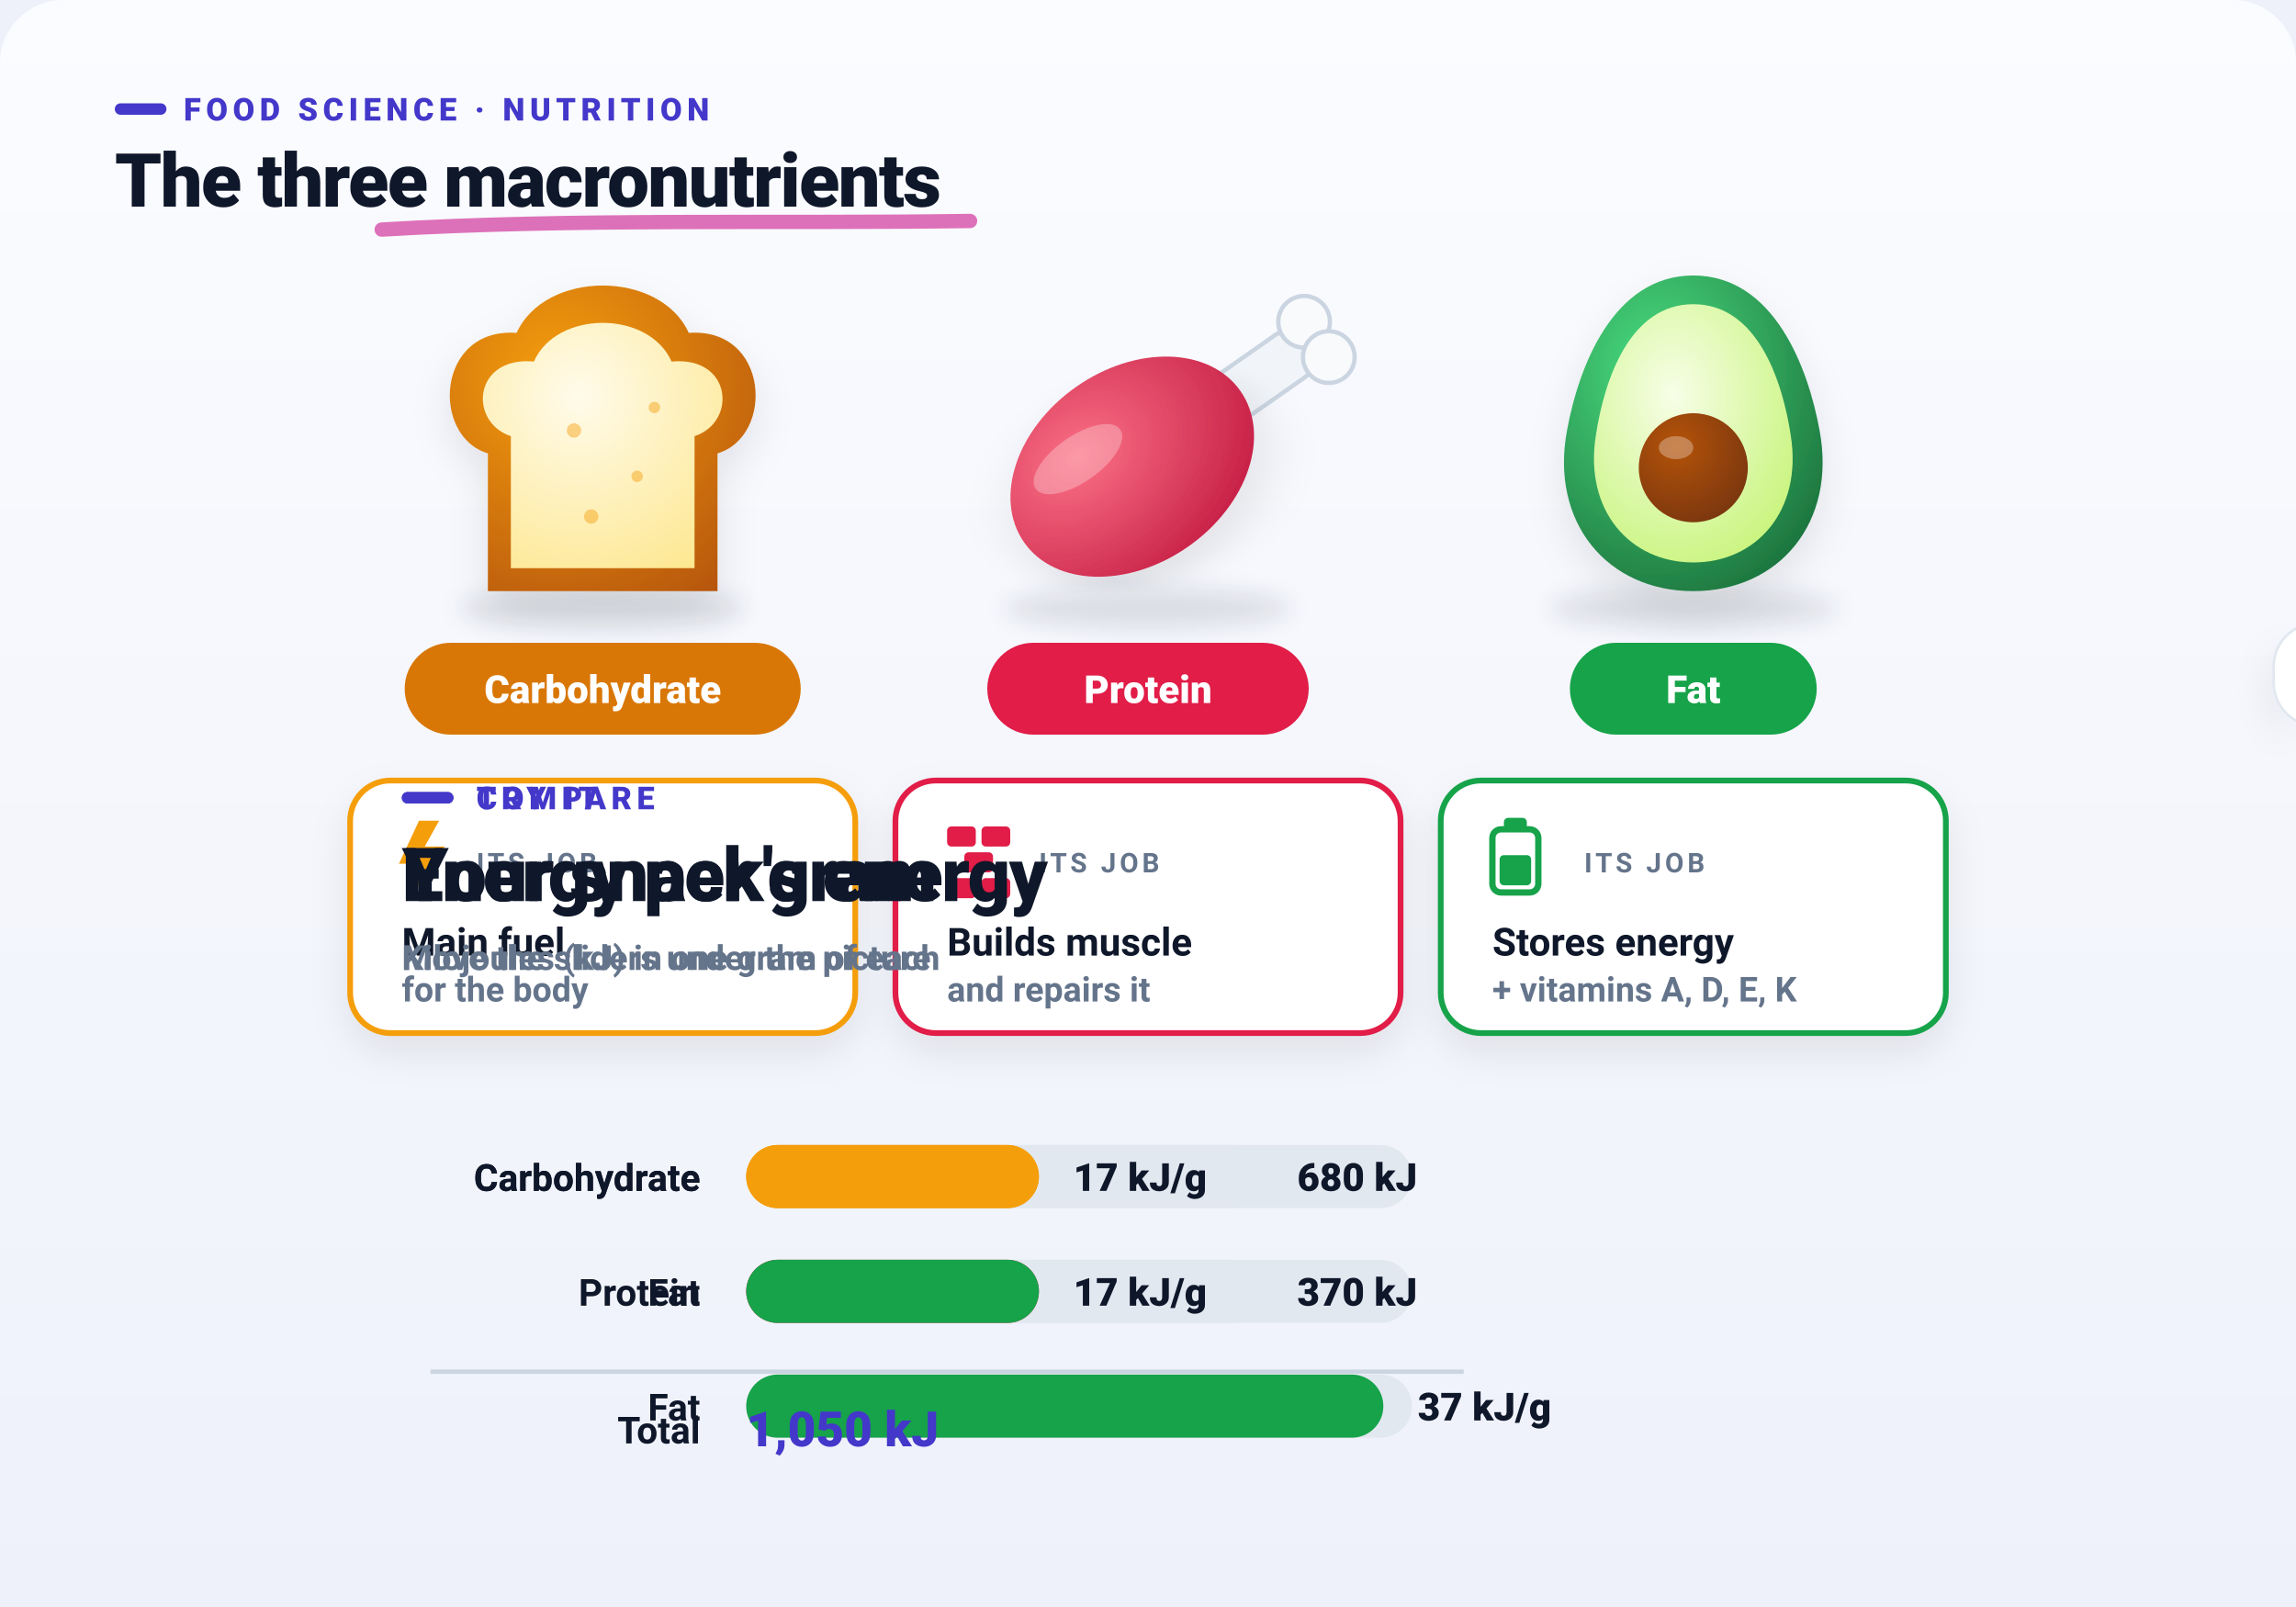
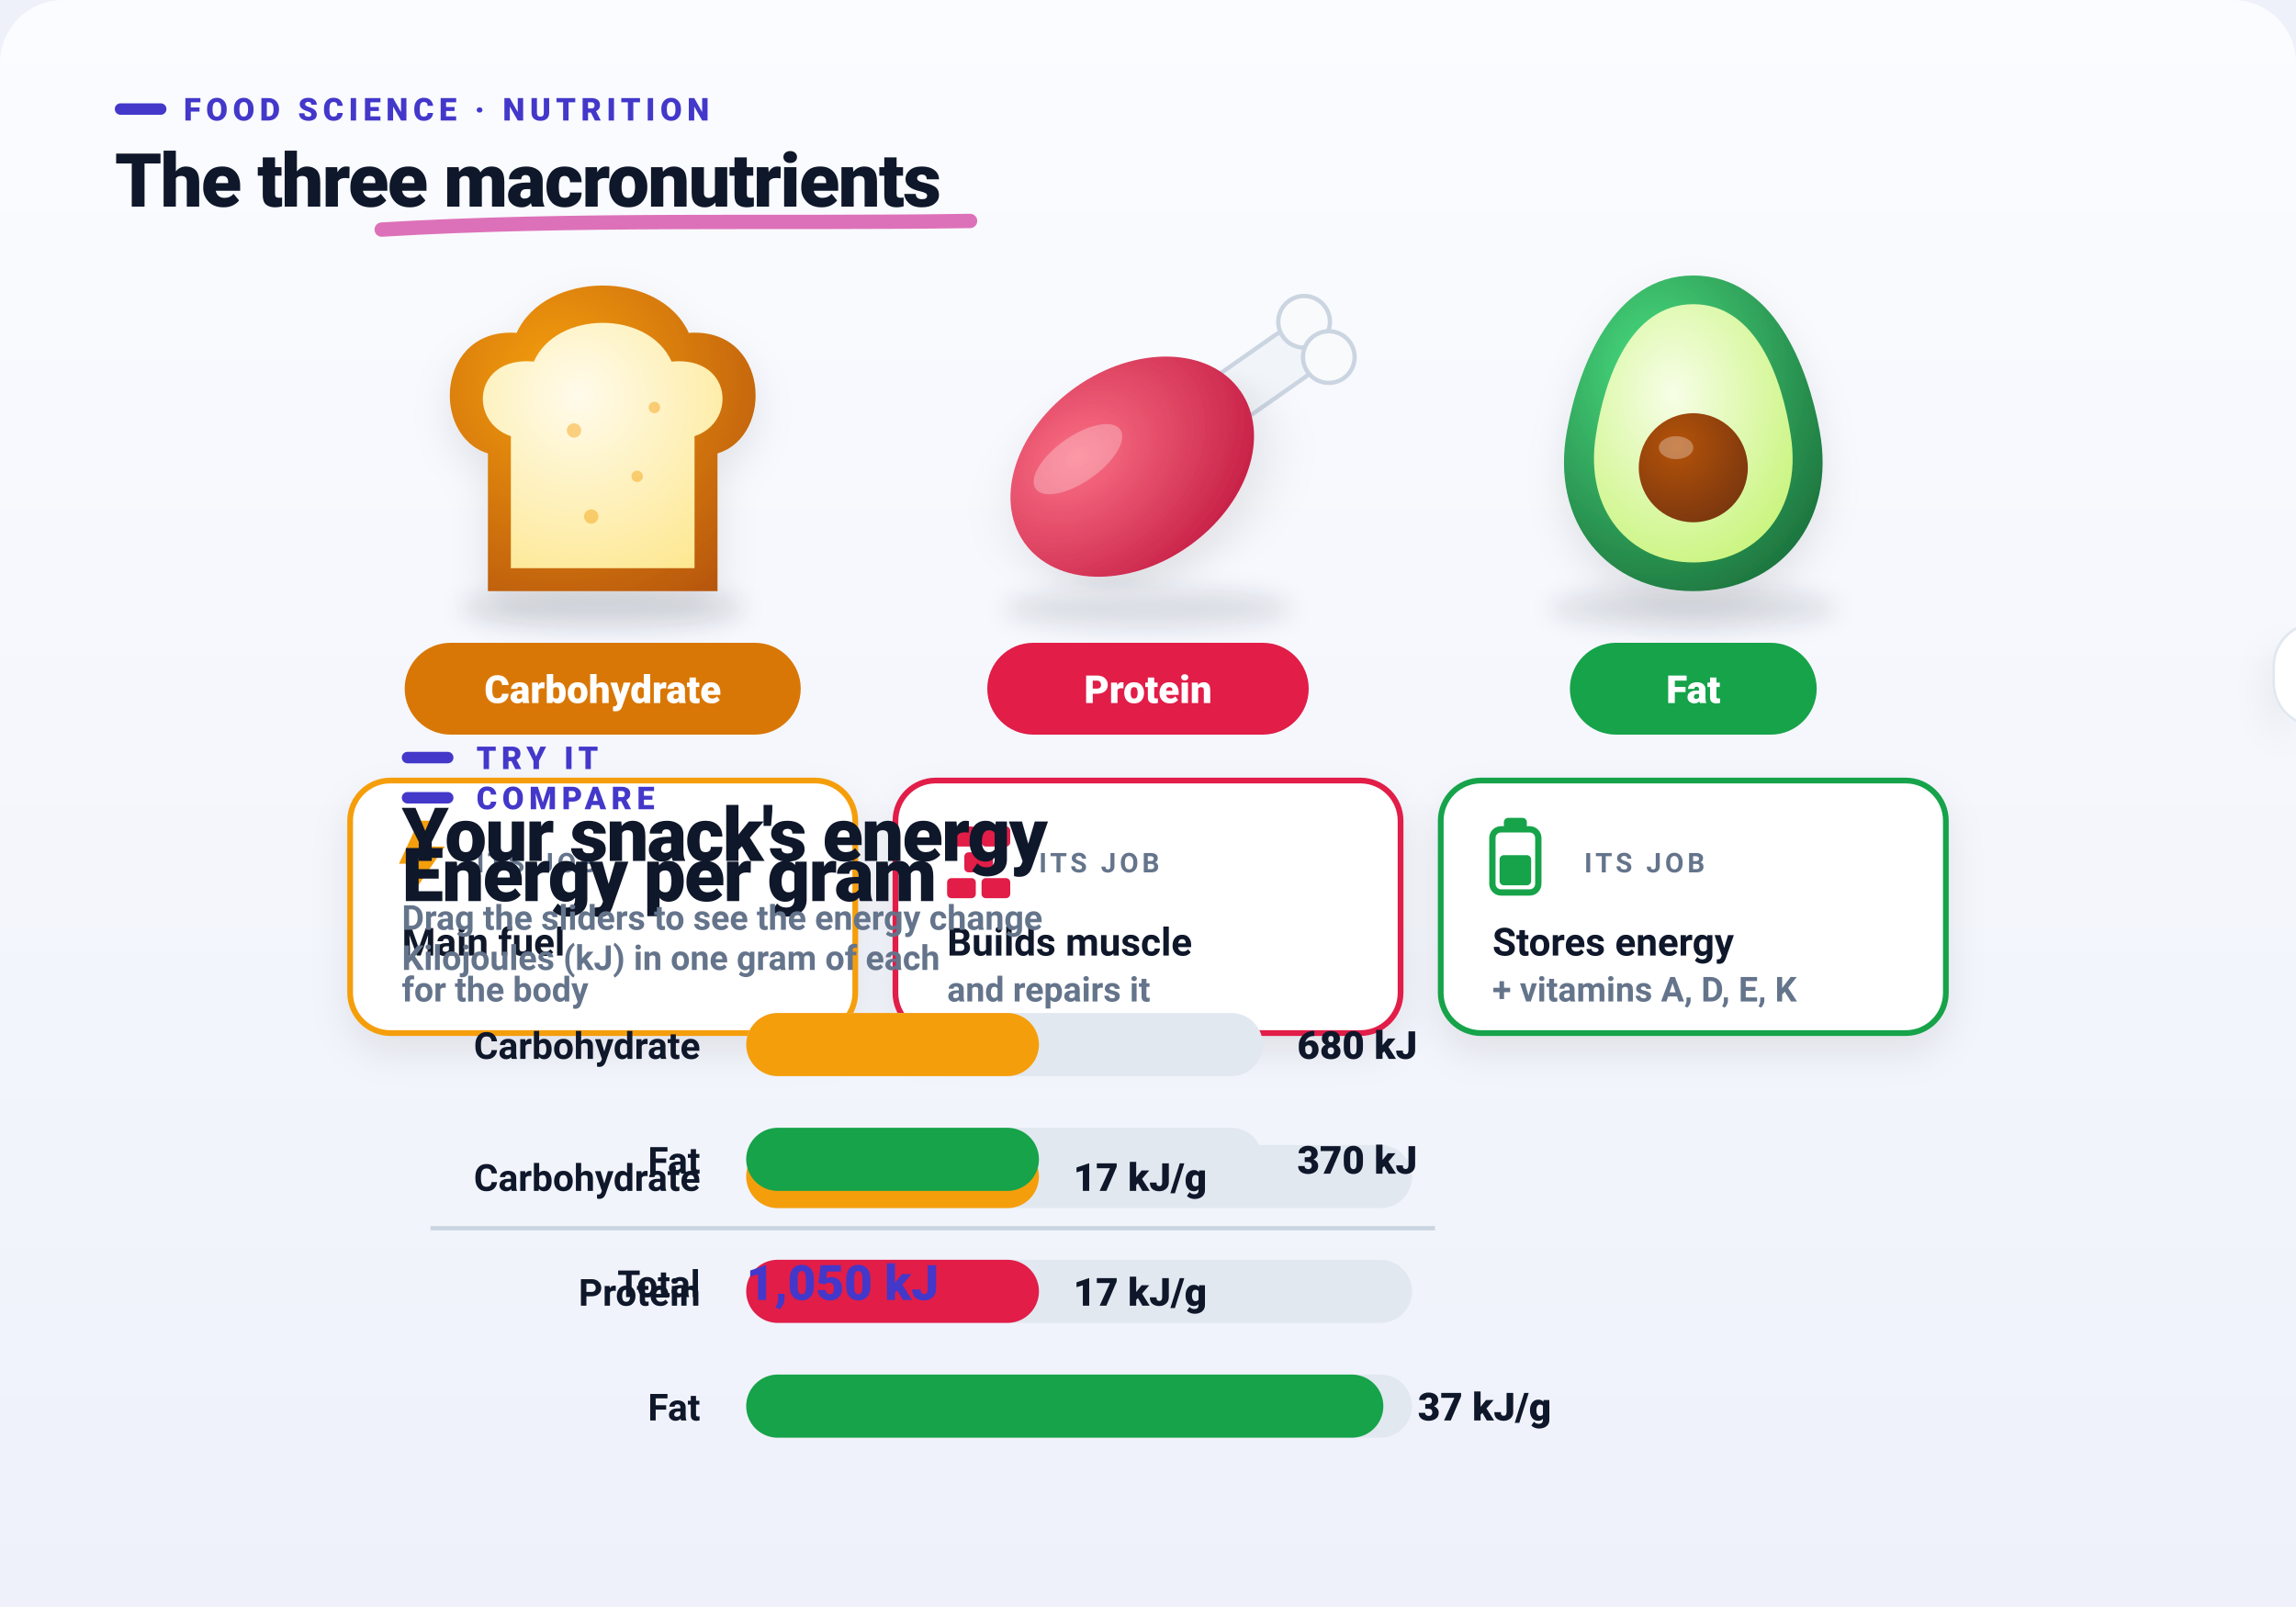
<svg xmlns="http://www.w3.org/2000/svg" viewBox="0 0 800 560" role="img" aria-labelledby="t d" class="stage-all" data-stage-seconds="6" data-vl-camera-1="0 0 800 560" data-vl-camera-2="70 92 660 462" data-vl-camera-3="100 224 480 336" data-vl-camera-try="100 224 480 336" data-vl-try="{&quot;controls&quot;:[{&quot;id&quot;:&quot;carbs&quot;,&quot;label&quot;:&quot;Carbohydrate&quot;,&quot;min&quot;:0,&quot;max&quot;:100,&quot;step&quot;:5,&quot;value&quot;:40,&quot;unit&quot;:&quot;g&quot;},{&quot;id&quot;:&quot;fat&quot;,&quot;label&quot;:&quot;Fat&quot;,&quot;min&quot;:0,&quot;max&quot;:50,&quot;step&quot;:1,&quot;value&quot;:10,&quot;unit&quot;:&quot;g&quot;}],&quot;rules&quot;:[{&quot;when&quot;:{&quot;fat&quot;:[null,4]},&quot;say&quot;:&quot;Low in fat: almost all of this energy comes from carbohydrate, at about 17 kJ per gram.&quot;,&quot;mood&quot;:&quot;happy&quot;,&quot;tone&quot;:&quot;ok&quot;},{&quot;when&quot;:{&quot;fat&quot;:[5,19]},&quot;say&quot;:&quot;Each gram of fat adds about 37 kJ, so a little fat adds a lot of energy.&quot;,&quot;mood&quot;:&quot;thinking&quot;,&quot;tone&quot;:&quot;ok&quot;},{&quot;when&quot;:{&quot;fat&quot;:[20,null]},&quot;say&quot;:&quot;Fat-heavy: every 10 g of fat adds about 370 kJ, as much as 22 g of carbohydrate.&quot;,&quot;mood&quot;:&quot;wow&quot;,&quot;tone&quot;:&quot;warn&quot;}]}">
  <defs>
    <linearGradient id="bg" x1="0" y1="0" x2="0" y2="1">
      <stop offset="0" stop-color="#fbfcff" />
      <stop offset="1" stop-color="#eef1fa" />
    </linearGradient>
    <radialGradient id="crust" cx=".35" cy=".3" r=".9">
      <stop offset="0" stop-color="#f59e0b" />
      <stop offset="1" stop-color="#b45309" />
    </radialGradient>
    <radialGradient id="crumb" cx=".4" cy=".3" r=".9">
      <stop offset="0" stop-color="#fffbeb" />
      <stop offset="1" stop-color="#fde68a" />
    </radialGradient>
    <radialGradient id="meat" cx=".35" cy=".3" r=".9">
      <stop offset="0" stop-color="#fb7185" />
      <stop offset="1" stop-color="#be123c" />
    </radialGradient>
    <radialGradient id="skin" cx=".35" cy=".3" r=".9">
      <stop offset="0" stop-color="#4ade80" />
      <stop offset="1" stop-color="#166534" />
    </radialGradient>
    <radialGradient id="flesh" cx=".4" cy=".35" r=".9">
      <stop offset="0" stop-color="#f7fee7" />
      <stop offset="1" stop-color="#bef264" />
    </radialGradient>
    <radialGradient id="pit" cx=".35" cy=".3" r=".8">
      <stop offset="0" stop-color="#b45309" />
      <stop offset="1" stop-color="#78350f" />
    </radialGradient>
    <radialGradient id="dial" cx=".35" cy=".3" r=".85">
      <stop offset="0" stop-color="#ffffff" />
      <stop offset="1" stop-color="#dfe3ff" />
    </radialGradient>
    <radialGradient id="rim" cx=".35" cy=".3" r=".9">
      <stop offset="0" stop-color="#6366f1" />
      <stop offset="1" stop-color="#3730a3" />
    </radialGradient>
    <linearGradient id="steel" x1="0" x2="1">
      <stop offset="0" stop-color="#cbd5e1" />
      <stop offset=".5" stop-color="#f8fafc" />
      <stop offset="1" stop-color="#94a3b8" />
    </linearGradient>
    <filter id="sh" x="-30%" y="-30%" width="160%" height="160%">
      <feDropShadow dx="0" dy="1" stdDeviation="1.2" flood-color="#0f172a" flood-opacity=".08" />
      <feDropShadow dx="0" dy="6" stdDeviation="7" flood-color="#0f172a" flood-opacity=".09" />
    </filter>
    <filter id="soft" x="-50%" y="-50%" width="200%" height="200%">
      <feGaussianBlur stdDeviation="4" />
    </filter>
  </defs>
  <style>
.ey{font:800 11px "VL Sans","Plus Jakarta Sans","Segoe UI",Roboto,system-ui,sans-serif;letter-spacing:.16em;fill:#4338ca}
.ti{font:800 26px "VL Sans","Plus Jakarta Sans","Segoe UI",Roboto,system-ui,sans-serif;letter-spacing:-.02em;fill:#0f172a}
.pl{font:800 13.5px "VL Sans","Plus Jakarta Sans","Segoe UI",Roboto,system-ui,sans-serif;fill:#fff}
.kk{font:700 9.5px "VL Sans","Plus Jakarta Sans","Segoe UI",Roboto,system-ui,sans-serif;letter-spacing:.13em;fill:#64748b}
.nm{font:700 13.5px "VL Sans","Plus Jakarta Sans","Segoe UI",Roboto,system-ui,sans-serif;fill:#0f172a}
.mu{font:600 12px "VL Sans","Plus Jakarta Sans","Segoe UI",Roboto,system-ui,sans-serif;fill:#64748b}
.rl{font:700 13px "VL Sans","Plus Jakarta Sans","Segoe UI",Roboto,system-ui,sans-serif;fill:#0f172a}
.vl{font:800 13.5px "VL Sans","Plus Jakarta Sans","Segoe UI",Roboto,system-ui,sans-serif;fill:#0f172a}
.big{font:800 17px "VL Sans","Plus Jakarta Sans","Segoe UI",Roboto,system-ui,sans-serif;fill:#4338ca}
.bb{font:700 13px "VL Sans","Plus Jakarta Sans","Segoe UI",Roboto,system-ui,sans-serif;fill:#0f172a}
</style>
  <rect x="-400" y="-400" width="1600" height="1400" fill="#eef1fa" />
  <rect width="800" height="560" rx="22" fill="url(#bg)" />
  <g>
    <rect x="40" y="36" width="18" height="4" rx="2" fill="#4338ca" />
    <text x="64" y="42" class="ey">FOOD SCIENCE · NUTRITION</text>
    <path d="M133,80 C200,76 270,78 338,77" fill="none" stroke="#c6007f" stroke-width="5" stroke-linecap="round" opacity=".55" data-vl-draw="1" data-vl-at=".02 .18" />
    <text x="40" y="72" class="ti">The three macronutrients</text>
  </g>
  <g data-vl-hide="3" data-vl-at="0 .1">
    <g data-vl-show="1" data-vl-at=".2 .32" data-vl-pop="">
      <ellipse cx="210" cy="212" rx="50" ry="7" fill="#0f172a" opacity=".12" filter="url(#soft)" />
      <path d="M170,206 L170,158 C150,152 152,114 180,116 C190,94 230,94 240,116 C268,114 270,152 250,158 L250,206 Z" fill="url(#crust)" filter="url(#sh)" />
      <path d="M178,198 L178,152 C163,147 165,124 186,126 C194,108 226,108 234,126 C255,124 257,147 242,152 L242,198 Z" fill="url(#crumb)" />
      <g fill="#f59e0b" opacity=".45">
        <circle cx="200" cy="150" r="2.5" />
        <circle cx="222" cy="166" r="2" />
        <circle cx="206" cy="180" r="2.5" />
        <circle cx="228" cy="142" r="2" />
      </g>
      <rect x="141" y="224" width="138" height="32" rx="16" fill="#d97706" />
      <text x="210" y="245" text-anchor="middle" class="pl">Carbohydrate</text>
    </g>
  </g>
  <g data-vl-hide="3" data-vl-at="0 .1">
    <g data-vl-show="1" data-vl-at=".34 .46" data-vl-pop="">
      <ellipse cx="400" cy="212" rx="50" ry="7" fill="#0f172a" opacity=".12" filter="url(#soft)" />
      <g transform="rotate(-35 400 160)">
        <rect x="430" y="150" width="40" height="18" rx="9" fill="#f1f5f9" stroke="#cbd5e1" stroke-width="1.5" />
        <circle cx="472" cy="152" r="9" fill="#f8fafc" stroke="#cbd5e1" stroke-width="1.5" />
        <circle cx="472" cy="167" r="9" fill="#f8fafc" stroke="#cbd5e1" stroke-width="1.5" />
        <ellipse cx="394" cy="159" rx="46" ry="34" fill="url(#meat)" filter="url(#sh)" />
        <ellipse cx="380" cy="146" rx="18" ry="8" fill="#fff" opacity=".28" />
      </g>
      <rect x="344" y="224" width="112" height="32" rx="16" fill="#e11d48" />
      <text x="400" y="245" text-anchor="middle" class="pl">Protein</text>
    </g>
  </g>
  <g data-vl-hide="3" data-vl-at="0 .1">
    <g data-vl-show="1" data-vl-at=".48 .6" data-vl-pop="">
      <ellipse cx="590" cy="212" rx="50" ry="7" fill="#0f172a" opacity=".12" filter="url(#soft)" />
      <path d="M590,96 C618,96 630,128 634,150 C640,182 620,206 590,206 C560,206 540,182 546,150 C550,128 562,96 590,96 Z" fill="url(#skin)" filter="url(#sh)" />
      <path d="M590,106 C612,106 621,132 624,152 C628,178 612,196 590,196 C568,196 552,178 556,152 C559,132 568,106 590,106 Z" fill="url(#flesh)" />
      <circle cx="590" cy="163" r="19" fill="url(#pit)" />
      <ellipse cx="584" cy="156" rx="6" ry="4" fill="#fff" opacity=".3" />
      <rect x="547" y="224" width="86" height="32" rx="16" fill="#16a34a" />
      <text x="590" y="245" text-anchor="middle" class="pl">Fat</text>
    </g>
  </g>
  <g data-vl-hide="3" data-vl-at="0 .1">
    <g>
      <rect x="122" y="272" width="176" height="88" rx="14" fill="#fff" data-vl-show="2" data-vl-at=".05 .2" filter="url(#sh)" />
      <rect x="122" y="272" width="176" height="88" rx="14" fill="none" stroke="#f59e0b" stroke-width="2" data-vl-draw="2" data-vl-at=".02 .2" />
      <g data-vl-show="2" data-vl-at=".12 .24">
        <path d="M146,286 L139,301 H146 L142,314 L155,295 H148 L153,286 Z" fill="#f59e0b" />
        <text x="166" y="304" class="kk">ITS JOB</text>
        <text x="140" y="333" class="nm">Main fuel</text>
        <text x="140" y="349" class="mu">for the body</text>
      </g>
    </g>
    <g>
      <rect x="312" y="272" width="176" height="88" rx="14" fill="#fff" data-vl-show="2" data-vl-at=".28 .42" filter="url(#sh)" />
      <rect x="312" y="272" width="176" height="88" rx="14" fill="none" stroke="#e11d48" stroke-width="2" data-vl-draw="2" data-vl-at=".26 .42" />
      <g data-vl-show="2" data-vl-at=".34 .46">
        <g fill="#e11d48">
          <rect x="330" y="288" width="10" height="7" rx="1.5" />
          <rect x="342" y="288" width="10" height="7" rx="1.5" />
          <rect x="336" y="297" width="10" height="7" rx="1.5" />
          <rect x="330" y="306" width="10" height="7" rx="1.5" />
          <rect x="342" y="306" width="10" height="7" rx="1.5" />
        </g>
        <text x="362" y="304" class="kk">ITS JOB</text>
        <text x="330" y="333" class="nm">Builds muscle</text>
        <text x="330" y="349" class="mu">and repairs it</text>
      </g>
    </g>
    <g>
      <rect x="502" y="272" width="176" height="88" rx="14" fill="#fff" data-vl-show="2" data-vl-at=".55 .68" filter="url(#sh)" />
      <rect x="502" y="272" width="176" height="88" rx="14" fill="none" stroke="#16a34a" stroke-width="2" data-vl-draw="2" data-vl-at=".53 .68" />
      <g data-vl-show="2" data-vl-at=".6 .72">
        <rect x="520" y="289" width="16" height="22" rx="3" fill="none" stroke="#16a34a" stroke-width="2.2" />
        <rect x="524" y="285" width="8" height="4" rx="1.5" fill="#16a34a" />
        <rect x="522.5" y="298" width="11" height="10.5" rx="1.5" fill="#16a34a" />
        <text x="552" y="304" class="kk">ITS JOB</text>
        <text x="520" y="333" class="nm">Stores energy</text>
        <text x="520" y="349" class="mu" data-vl-show="2" data-vl-at=".76 .86">+ vitamins A, D, E, K</text>
      </g>
    </g>
  </g>
  <g data-vl-show="3" data-vl-at="0 .12">
    <g data-vl-narration-only="">
      <rect x="140" y="276" width="18" height="4" rx="2" fill="#4338ca" />
      <text x="166" y="282" class="ey">COMPARE</text>
      <text x="140" y="314" class="ti">Energy per gram</text>
      <text x="140" y="338" class="mu">Kilojoules (kJ) in one gram of each</text>
    </g>
    <g data-vl-try-only="">
-       <rect x="140" y="276" width="18" height="4" rx="2" fill="#4338ca" />
-       <text x="166" y="282" class="ey">TRY IT</text>
-       <text x="140" y="314" class="ti">Your snack's energy</text>
-       <text x="140" y="338" class="mu">Move the sliders under the picture</text>
+       <rect x="140" y="262" width="18" height="4" rx="2" fill="#4338ca" />
+       <text x="166" y="268" class="ey">TRY IT</text>
+       <text x="140" y="300" class="ti">Your snack's energy</text>
+       <text x="140" y="324" class="mu">Drag the sliders to see the energy change</text>
    </g>
    <g data-vl-narration-only="">
      <rect x="260" y="399" width="232" height="22" rx="11" fill="#e2e8f0" />
      <rect x="260" y="439" width="232" height="22" rx="11" fill="#e2e8f0" />
      <rect x="260" y="479" width="232" height="22" rx="11" fill="#e2e8f0" />
    </g>
    <g data-vl-try-only="">
-       <rect x="260" y="399" width="180" height="22" rx="11" fill="#e2e8f0" />
-       <rect x="260" y="439" width="180" height="22" rx="11" fill="#e2e8f0" />
+       <rect x="260" y="353" width="180" height="22" rx="11" fill="#e2e8f0" />
+       <rect x="260" y="393" width="180" height="22" rx="11" fill="#e2e8f0" />
    </g>
  </g>
  <g data-vl-narration-only="">
    <g data-vl-show="3" data-vl-at=".02 .12">
      <text x="244" y="415" text-anchor="end" class="rl">Carbohydrate</text>
      <text x="244" y="455" text-anchor="end" class="rl">Protein</text>
      <text x="244" y="495" text-anchor="end" class="rl">Fat</text>
    </g>
    <line x1="271" y1="410" x2="351" y2="410" stroke="#f59e0b" stroke-width="22" stroke-linecap="round" data-vl-draw="3" data-vl-at=".08 .3" />
    <line x1="271" y1="450" x2="351" y2="450" stroke="#e11d48" stroke-width="22" stroke-linecap="round" data-vl-draw="3" data-vl-at=".3 .48" />
    <line x1="271" y1="490" x2="471" y2="490" stroke="#16a34a" stroke-width="22" stroke-linecap="round" data-vl-draw="3" data-vl-at=".55 .85" />
    <text x="374" y="415" class="vl" data-vl-show="3" data-vl-at=".08 .12" data-vl-count="3" data-vl-from="0" data-vl-to="17" data-vl-suffix=" kJ/g">17 kJ/g</text>
    <text x="374" y="455" class="vl" data-vl-show="3" data-vl-at=".3 .34" data-vl-count="3" data-vl-from="0" data-vl-to="17" data-vl-suffix=" kJ/g">17 kJ/g</text>
    <text x="494" y="495" class="vl" data-vl-show="3" data-vl-at=".55 .6" data-vl-count="3" data-vl-from="0" data-vl-to="37" data-vl-suffix=" kJ/g">37 kJ/g</text>
  </g>
  <g data-vl-try-only="">
-     <text x="244" y="415" text-anchor="end" class="rl">Carbohydrate</text>
-     <text x="244" y="455" text-anchor="end" class="rl">Fat</text>
-     <line x1="271" y1="410" x2="351" y2="410" stroke="#f59e0b" stroke-width="22" stroke-linecap="round" data-vl-bind="carbs:x2:0=271,100=429" />
-     <line x1="271" y1="450" x2="351" y2="450" stroke="#16a34a" stroke-width="22" stroke-linecap="round" data-vl-bind="fat:x2:0=271,50=429" />
-     <text x="452" y="415" class="vl" data-vl-text="carbs*17" data-vl-suffix=" kJ">680 kJ</text>
-     <text x="452" y="455" class="vl" data-vl-text="fat*37" data-vl-suffix=" kJ">370 kJ</text>
-     <line x1="150" y1="478" x2="510" y2="478" stroke="#cbd5e1" stroke-width="1.5" />
-     <text x="244" y="503" text-anchor="end" class="bb">Total</text>
-     <text x="260" y="504" class="big" data-vl-text="carbs*17+fat*37" data-vl-suffix=" kJ">1,050 kJ</text>
-   </g>
-   <g data-vl-guide="" data-vl-scale=".7" data-vl-pos-0="900 300" data-vl-pos-1="712 300" data-vl-pos-2="650 440" data-vl-pos-3="514 320" data-vl-pos-try="514 320" data-vl-point-1="210 168; 400 168; 590 168" data-vl-point-2="210 316; 400 316; 590 316" data-vl-point-3="355 410; 475 490" data-vl-point-try="330 498" data-vl-mood-1="happy" data-vl-mood-2="happy thinking" data-vl-mood-3="happy happy wow" transform="translate(900 300) scale(.7)">
+     <text x="244" y="369" text-anchor="end" class="rl">Carbohydrate</text>
+     <text x="244" y="409" text-anchor="end" class="rl">Fat</text>
+     <line x1="271" y1="364" x2="351" y2="364" stroke="#f59e0b" stroke-width="22" stroke-linecap="round" data-vl-bind="carbs:x2:0=271,100=429" />
+     <line x1="271" y1="404" x2="351" y2="404" stroke="#16a34a" stroke-width="22" stroke-linecap="round" data-vl-bind="fat:x2:0=271,50=429" />
+     <text x="452" y="369" class="vl" data-vl-text="carbs*17" data-vl-suffix=" kJ">680 kJ</text>
+     <text x="452" y="409" class="vl" data-vl-text="fat*37" data-vl-suffix=" kJ">370 kJ</text>
+     <line x1="150" y1="428" x2="500" y2="428" stroke="#cbd5e1" stroke-width="1.5" />
+     <text x="244" y="452" text-anchor="end" class="bb">Total</text>
+     <text x="260" y="453" class="big" data-vl-text="carbs*17+fat*37" data-vl-suffix=" kJ">1,050 kJ</text>
+   </g>
+   <g data-vl-guide="" data-vl-scale=".7" data-vl-pos-0="900 300" data-vl-pos-1="712 300" data-vl-pos-2="650 440" data-vl-pos-3="514 320" data-vl-pos-try="514 306" data-vl-point-1="210 168; 400 168; 590 168" data-vl-point-2="210 316; 400 316; 590 316" data-vl-point-3="355 410; 475 490" data-vl-point-try="330 446" data-vl-mood-1="happy" data-vl-mood-2="happy thinking" data-vl-mood-3="happy happy wow" transform="translate(900 300) scale(.7)">
    <ellipse cx="0" cy="186" rx="40" ry="8" fill="#0f172a" opacity=".14" filter="url(#soft)" />
    <rect x="-6" y="40" width="12" height="104" rx="6" fill="url(#steel)" stroke="#64748b" stroke-width="1.2" />
    <path d="M-16,140 H16 V150 H-16 Z" fill="#94a3b8" />
    <g fill="url(#steel)" stroke="#64748b" stroke-width="1">
      <rect x="-16" y="146" width="5" height="36" rx="2.5" />
      <rect x="-6.5" y="146" width="5" height="36" rx="2.5" />
      <rect x="1.5" y="146" width="5" height="36" rx="2.5" />
      <rect x="11" y="146" width="5" height="36" rx="2.5" />
    </g>
    <g transform="translate(42 12) rotate(40)">
      <path d="M0,0 L36,0" stroke="#3730a3" stroke-width="8" stroke-linecap="round" />
      <circle cx="40" cy="0" r="8.5" fill="#4f46e5" />
    </g>
    <g data-vl-arm="" data-vl-pivot="-42 12" data-vl-rest="130" transform="translate(-42 12) rotate(130)">
      <path d="M0,0 L46,0" stroke="#3730a3" stroke-width="8" stroke-linecap="round" />
      <circle cx="50" cy="0" r="8.5" fill="#4f46e5" />
    </g>
    <circle r="50" fill="url(#rim)" filter="url(#sh)" />
    <circle r="41" fill="url(#dial)" />
    <circle cx="-22" cy="12" r="6" fill="#fda4af" opacity=".55" />
    <circle cx="22" cy="12" r="6" fill="#fda4af" opacity=".55" />
    <g data-vl-blink="" fill="#0f172a">
      <ellipse cx="-13" cy="-4" rx="5" ry="7" />
      <ellipse cx="13" cy="-4" rx="5" ry="7" />
      <circle cx="-11.5" cy="-7" r="1.6" fill="#fff" />
      <circle cx="14.5" cy="-7" r="1.6" fill="#fff" />
    </g>
    <g data-vl-mood="happy">
      <path d="M-12,12 Q0,24 12,12" fill="none" stroke="#0f172a" stroke-width="3.2" stroke-linecap="round" />
    </g>
    <g data-vl-mood="thinking">
      <path d="M-9,15 Q3,21 12,12" fill="none" stroke="#0f172a" stroke-width="3.2" stroke-linecap="round" />
      <path d="M6,-21 Q13,-26 20,-22" fill="none" stroke="#0f172a" stroke-width="3" stroke-linecap="round" />
    </g>
    <g data-vl-mood="wow">
      <ellipse cx="0" cy="17" rx="6" ry="7.5" fill="#0f172a" />
      <path d="M-20,-20 L-8,-22 M8,-22 L20,-20" stroke="#0f172a" stroke-width="3" stroke-linecap="round" />
    </g>
    <g data-vl-say="1" data-vl-at=".27 .62" transform="translate(-6 -84) scale(1.35)">
      <rect x="-48" y="-24" width="96" height="38" rx="16" fill="#fff" stroke="#e2e8f0" filter="url(#sh)" />
      <path d="M-6,13 L4,25 L8,13 Z" fill="#fff" />
      <text x="0" y="0" text-anchor="middle" class="nm">Dig in!</text>
    </g>
    <g data-vl-say="3" data-vl-at=".66 .97" transform="translate(-46 -86) scale(1.35)">
      <rect x="-80" y="-24" width="160" height="38" rx="16" fill="#fff" stroke="#e2e8f0" filter="url(#sh)" />
      <path d="M-6,13 L4,25 L8,13 Z" fill="#fff" />
      <text x="0" y="0" text-anchor="middle" class="nm">Twice the energy!</text>
    </g>
  </g>
</svg>
